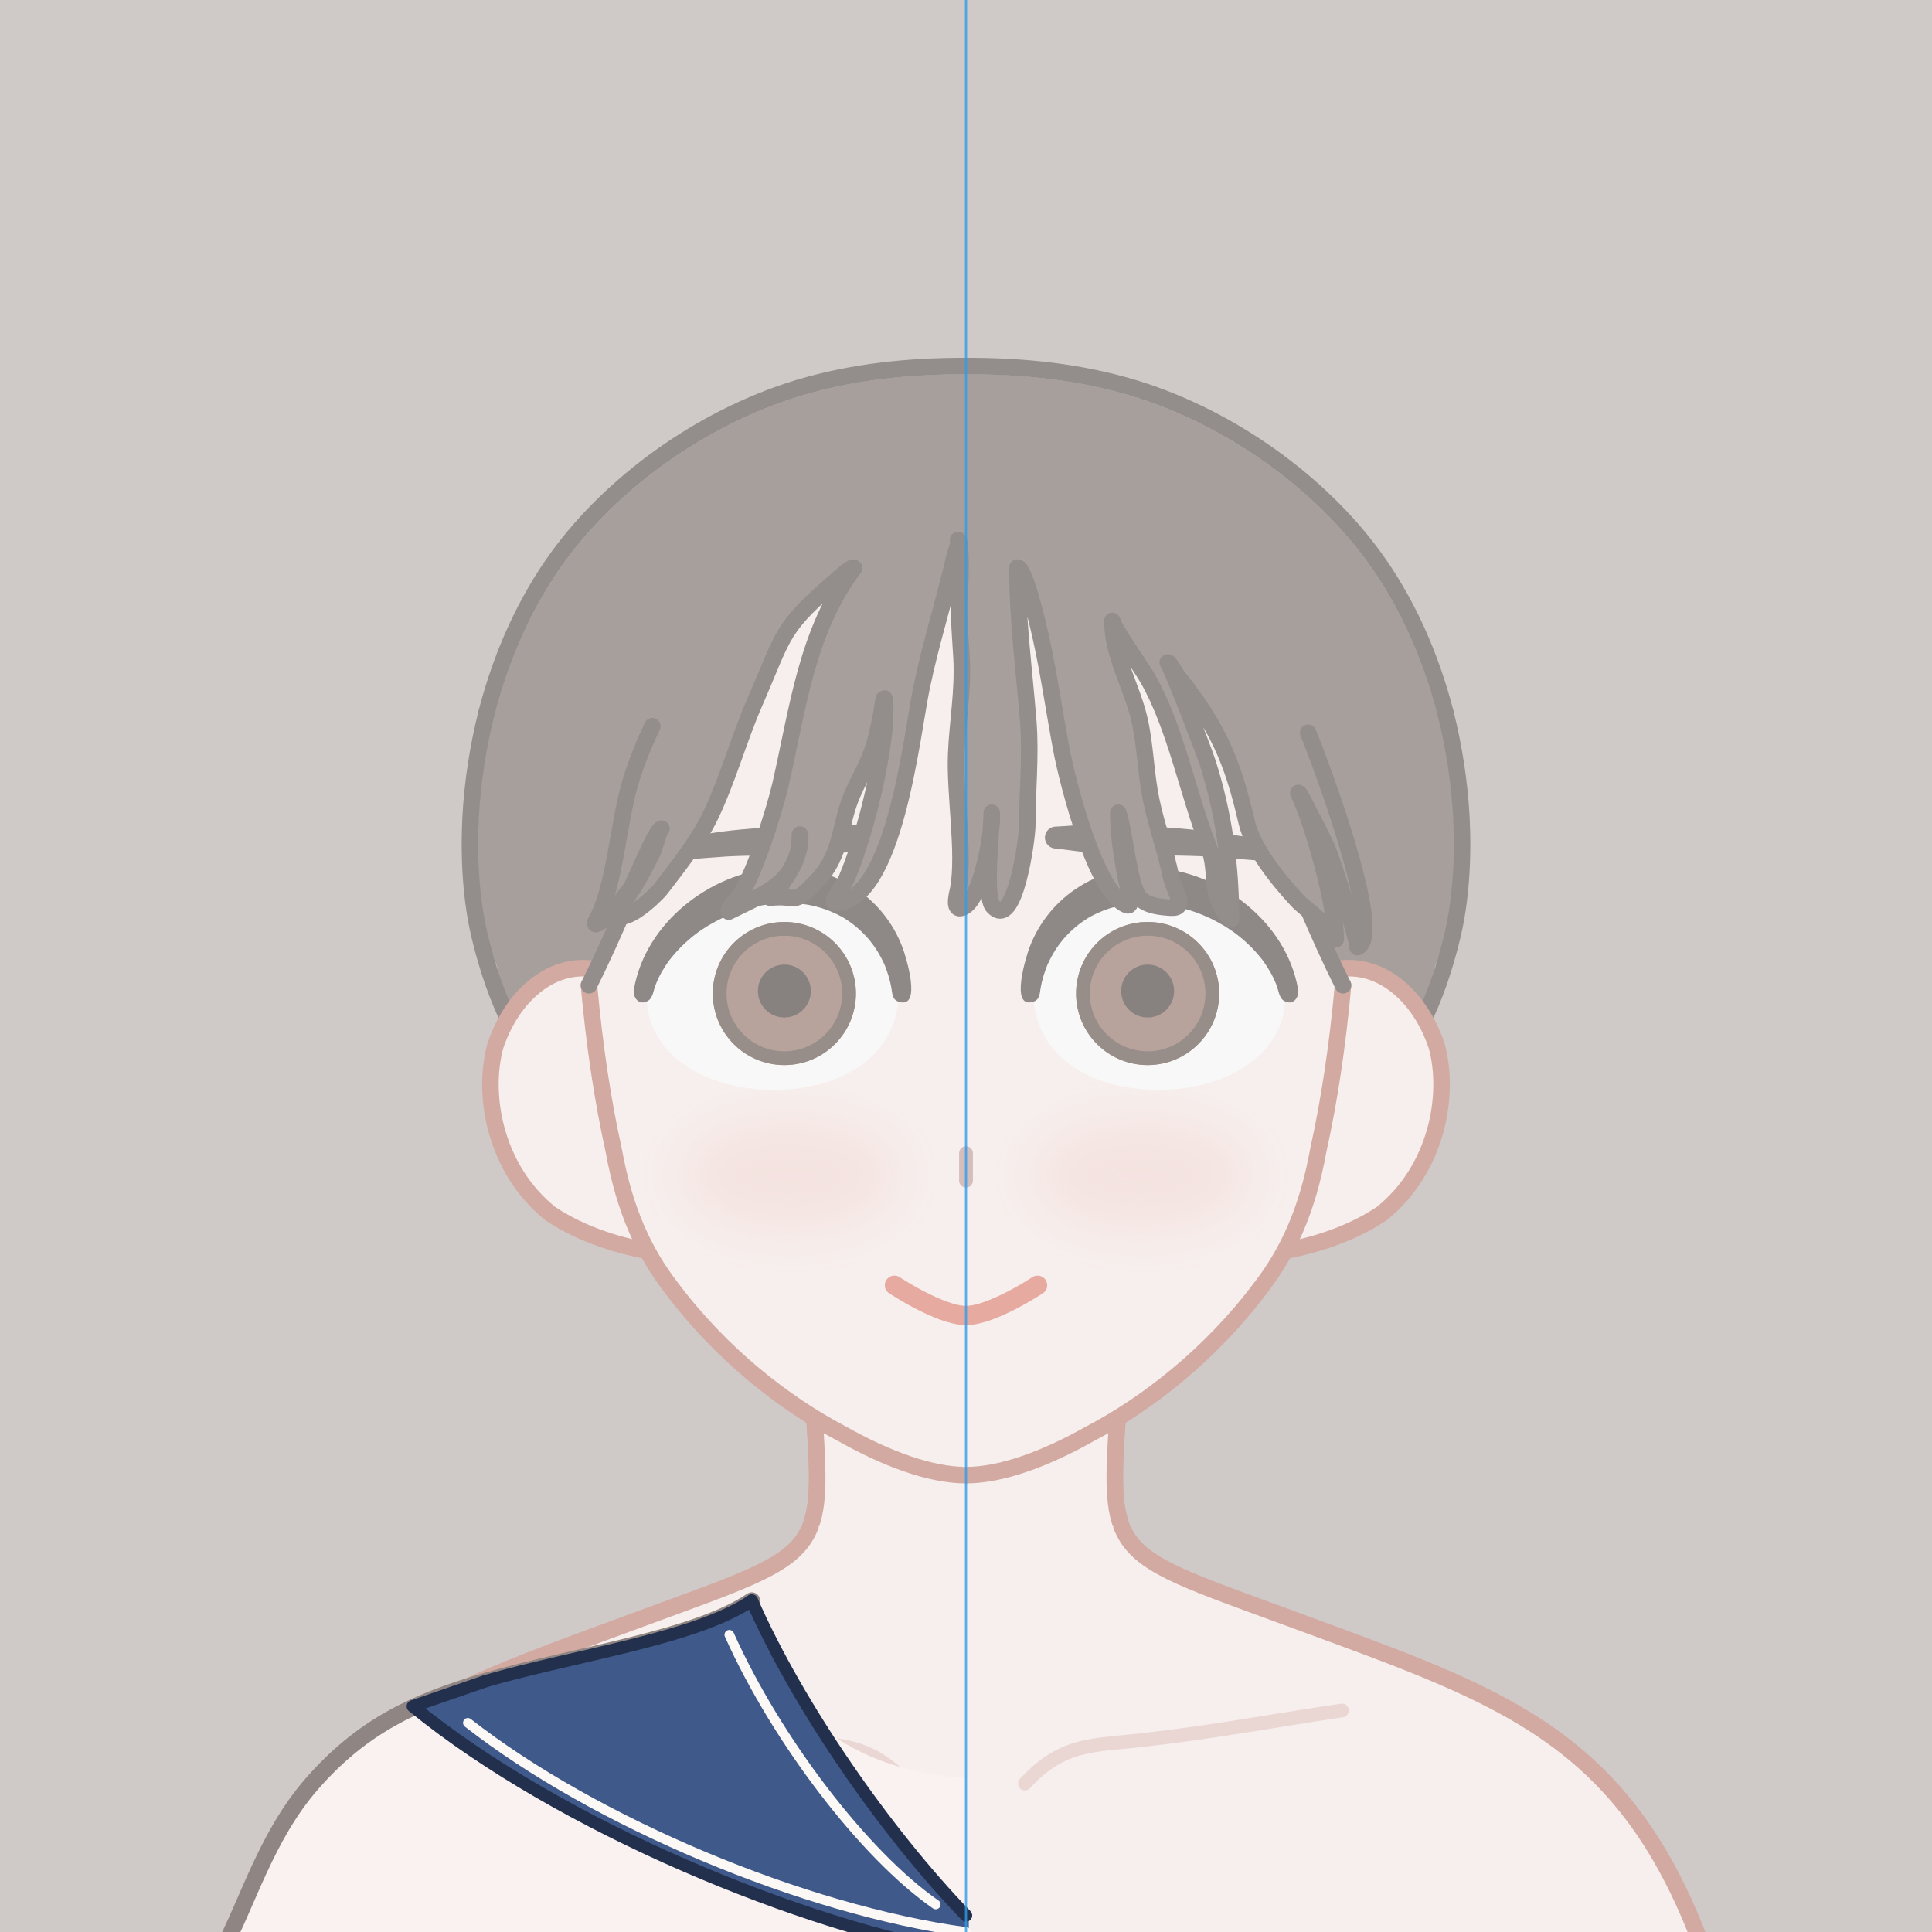
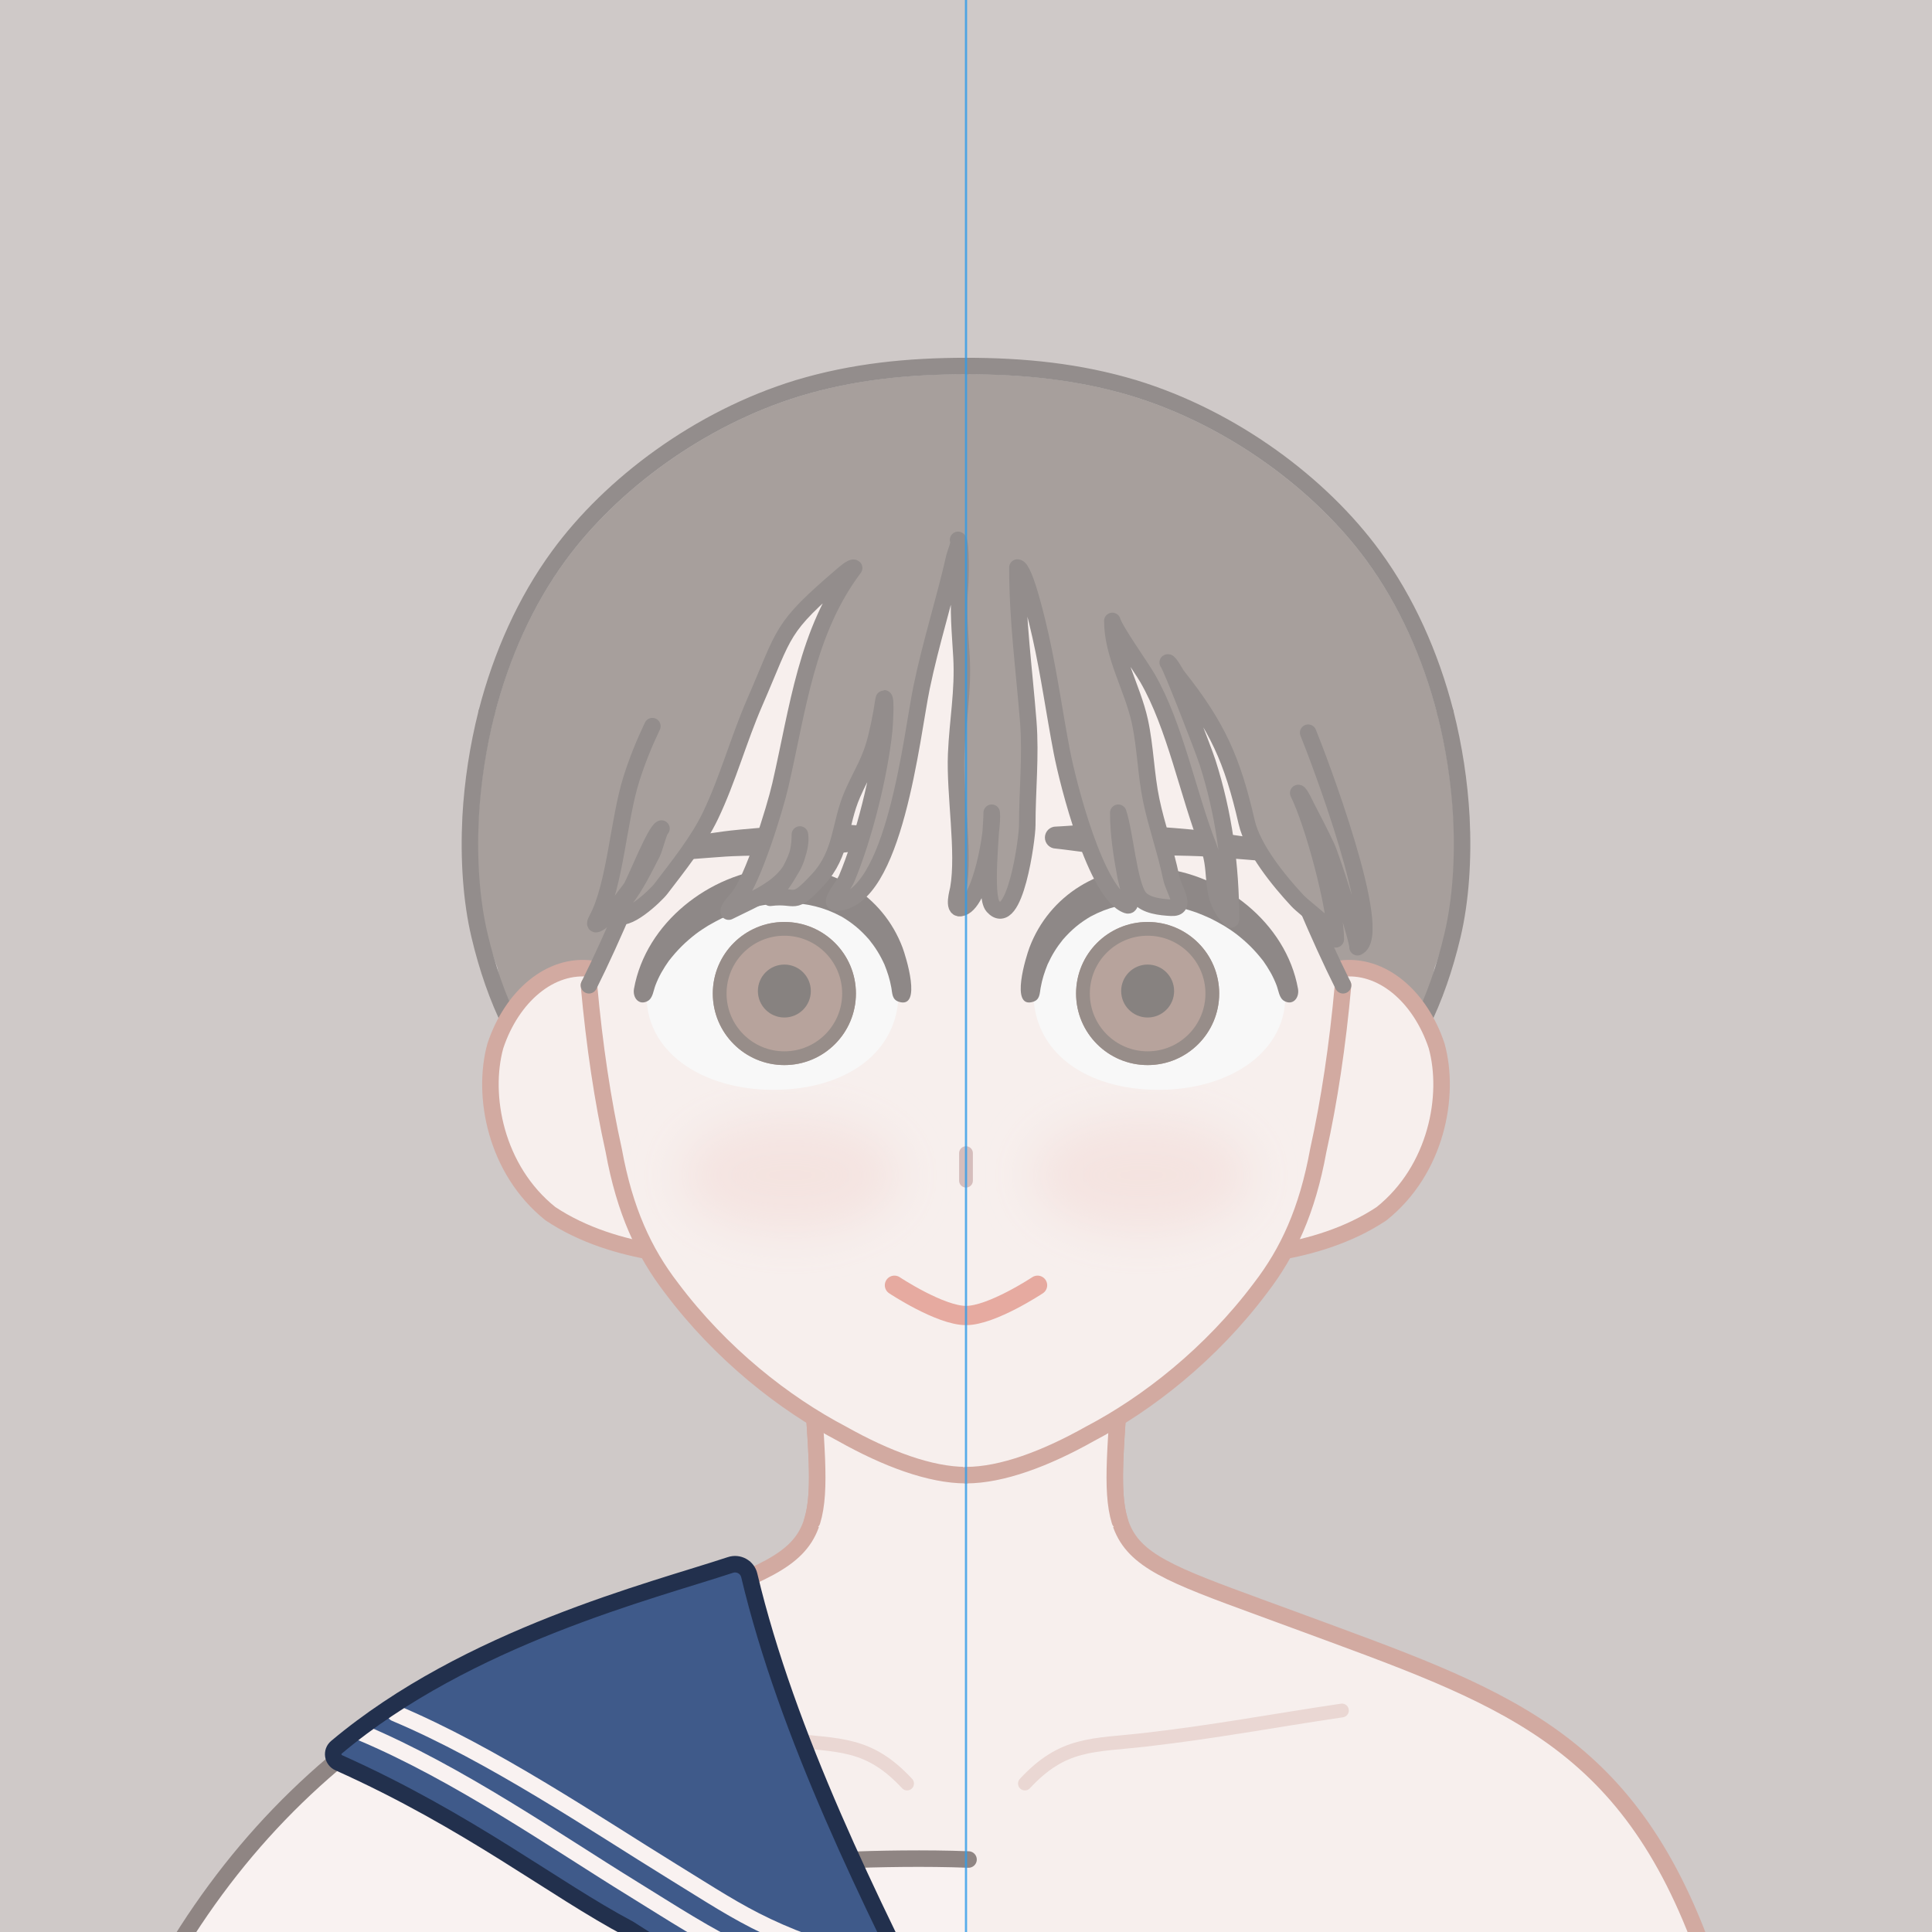
<svg xmlns="http://www.w3.org/2000/svg" width="702" height="702" viewBox="0 0 702 702">
+   <defs>
+     <clipPath id="clip-path-5">
+       <path d="M215.154 389.2 L359.154 389.2 L359.154 464.8 L215.154 464.8 Z" />
+     </clipPath>
+     <filter id="filter-1" filterUnits="userSpaceOnUse" x="218.154" y="377" width="138" height="100" color-interpolation-filters="sRGB">
+       <feGaussianBlur in="SourceGraphic" stdDeviation="9" color-interpolation-filters="linearRGB" />
+     </filter>
+     <clipPath id="clip-path-6">
+       <path d="M486.846 389.2 L342.846 389.2 L342.846 464.8 L486.846 464.8 Z" />
+     </clipPath>
+     <filter id="filter-2" filterUnits="userSpaceOnUse" x="345.846" y="377" width="138" height="100" color-interpolation-filters="sRGB">
+       <feGaussianBlur in="SourceGraphic" stdDeviation="9" color-interpolation-filters="linearRGB" />
+     </filter>
+     <clipPath id="clip-path-7">
+       <path d="M235 360 C236.178 339.672 267.345 322.672 284.667 322.167 C308.335 321.476 326.5 338.667 326.5 360.667 C326.5 382.667 307 396 281 396 C255 396 233.727 381.963 235 360 Z" />
+     </clipPath>
+     <clipPath id="clip-path-8">
+       <path d="M467 360 C465.822 339.672 434.655 322.672 417.333 322.167 C393.665 321.476 375.5 338.667 375.5 360.667 C375.5 382.667 395 396 421 396 C447 396 468.273 381.963 467 360 Z" />
+     </clipPath>
+   </defs>
  <g id="_ref">
    <g opacity="0.5">
-       <defs>
-         <clipPath id="makeup-blush-clip-path-31">
-           <path d="M215.154 389.2 L359.154 389.2 L359.154 464.8 L215.154 464.8 Z" />
-         </clipPath>
-         <filter id="makeup-blush-filter-11" filterUnits="userSpaceOnUse" x="218.154" y="377" width="138" height="100" color-interpolation-filters="sRGB">
-           <feGaussianBlur in="SourceGraphic" stdDeviation="9" color-interpolation-filters="linearRGB" />
-         </filter>
-         <clipPath id="cg-eye1">
-           <path d="M242 360 C243.178 339.672 274.345 322.672 291.667 322.167 C315.335 321.476 333.5 338.667 333.5 360.667 C333.5 382.667 314 396 288 396 C262 396 240.727 381.963 242 360 Z" fill="#ffffff" />
-         </clipPath>
-       </defs>
-       <rect width="702" height="702" fill="#ada19f" />
+       <rect x="0" y="0" width="702" height="702" fill="#ada19f" />
      <g data-layer="body">
        <g>
-           <g>
-             <path d="M295.671 489.536 C295.86 492.716 296.144 496.116 296.464 499.642 C297.826 514.657 301.926 539.769 294.878 553.441 C290.261 562.398 280.92 569.129 263.403 576.878 C201.389 604.31 121.546 617.454 90.97 686.317 C84.138 701.704 75.573 709.986 91.684 710.505 C172.929 713.121 257.936 710.936 339.784 711.863 C343.856 711.909 347.928 711.955 352 712 L352 490 C333.295 490 314.238 489.776 295.671 489.536 Z" fill="#fdeeea" />
-             <path d="M82.239 710.936 C110.769 630.434 156.416 616.431 231.1 588.839 C305.46 561.366 299.091 568.122 294.374 492.286 C294.334 491.649 294.298 491.019 294.267 490.397" fill="none" stroke="#b46352" stroke-width="6" stroke-linecap="round" stroke-linejoin="round" />
-             <path d="M214.397 621.514 C239.223 625.184 260.265 629.212 285.965 632.16 C304.952 634.337 315.621 632.997 329.595 648.055" fill="none" stroke="#b46352" stroke-width="5" stroke-linecap="round" opacity="0.35" />
-           </g>
+           <path d="M295.671 489.536 C295.86 492.716 296.144 496.116 296.464 499.642 C297.826 514.657 301.926 539.769 294.878 553.441 C290.261 562.398 280.92 569.129 263.403 576.878 C201.389 604.31 121.546 617.454 90.97 686.317 C84.138 701.704 75.573 709.986 91.684 710.505 C172.929 713.121 257.936 710.936 339.784 711.863 C343.856 711.909 347.928 711.955 352 712 L352 490 C333.295 490 314.238 489.776 295.671 489.536 Z" fill="#fdeeea" />
+           <path d="M82.239 710.936 C110.769 630.434 156.416 616.431 231.1 588.839 C305.46 561.366 299.091 568.122 294.374 492.286 C294.334 491.649 294.298 491.019 294.267 490.397" fill="none" stroke="#b46352" stroke-width="6" stroke-linecap="round" stroke-linejoin="round" />
+           <path d="M214.397 621.514 C239.223 625.184 260.265 629.212 285.965 632.16 C304.952 634.337 315.621 632.997 329.595 648.055" fill="none" stroke="#b46352" stroke-width="5" stroke-linecap="round" opacity="0.35" />
        </g>
-         <g transform="translate(702 0) scale(-1 1)">
-           <g>
-             <path d="M295.671 489.536 C295.86 492.716 296.144 496.116 296.464 499.642 C297.826 514.657 301.926 539.769 294.878 553.441 C290.261 562.398 280.92 569.129 263.403 576.878 C201.389 604.31 121.546 617.454 90.97 686.317 C84.138 701.704 75.573 709.986 91.684 710.505 C172.929 713.121 257.936 710.936 339.784 711.863 C343.856 711.909 347.928 711.955 352 712 L352 490 C333.295 490 314.238 489.776 295.671 489.536 Z" fill="#fdeeea" />
-             <path d="M82.239 710.936 C110.769 630.434 156.416 616.431 231.1 588.839 C305.46 561.366 299.091 568.122 294.374 492.286 C294.334 491.649 294.298 491.019 294.267 490.397" fill="none" stroke="#b46352" stroke-width="6" stroke-linecap="round" stroke-linejoin="round" />
-             <path d="M214.397 621.514 C239.223 625.184 260.265 629.212 285.965 632.16 C304.952 634.337 315.621 632.997 329.595 648.055" fill="none" stroke="#b46352" stroke-width="5" stroke-linecap="round" opacity="0.35" />
-           </g>
+         <g>
+           <path d="M406.329 489.536 C406.14 492.716 405.856 496.116 405.536 499.642 C404.174 514.657 400.074 539.769 407.122 553.441 C411.739 562.398 421.08 569.129 438.597 576.878 C500.611 604.31 580.454 617.454 611.03 686.317 C617.862 701.704 626.427 709.986 610.316 710.505 C529.071 713.121 444.064 710.936 362.216 711.863 C358.144 711.909 354.072 711.955 350 712 L350 490 C368.705 490 387.762 489.776 406.329 489.536 Z" fill="#fdeeea" />
+           <path d="M619.761 710.936 C591.231 630.434 545.584 616.431 470.9 588.839 C396.54 561.366 402.909 568.122 407.626 492.286 C407.666 491.649 407.702 491.019 407.733 490.397" fill="none" stroke="#b46352" stroke-width="6" stroke-linecap="round" stroke-linejoin="round" />
+           <path d="M487.603 621.514 C462.777 625.184 441.735 629.212 416.035 632.16 C397.048 634.337 386.379 632.997 372.405 648.055" fill="none" stroke="#b46352" stroke-width="5" stroke-linecap="round" opacity="0.35" />
        </g>
      </g>
      <g data-layer="skinNeck">
        <g>
-           <g>
-             <path d="M296.464 499.642 C296.144 496.116 295.86 492.716 295.671 489.536 C314.238 489.776 333.295 490 352 490 L352 562.636 L351.354 562.564 L345.706 561.869 C333.876 560.36 321.926 558.6 310.081 557.018 C306.575 556.55 293.84 555.879 295.498 552.147 C301.677 538.233 297.784 514.195 296.464 499.642 Z" fill="#fdeeea" />
-             <path d="M295.107 552.726 C298.619 541.358 296.351 524.081 294.374 492.286" fill="none" stroke="#b46352" stroke-width="6" stroke-linecap="round" stroke-linejoin="round" />
-           </g>
+           <path d="M296.464 499.642 C296.144 496.116 295.86 492.716 295.671 489.536 C314.238 489.776 333.295 490 352 490 L352 562.636 L351.354 562.564 L345.706 561.869 C333.876 560.36 321.926 558.6 310.081 557.018 C306.575 556.55 293.84 555.879 295.498 552.147 C301.677 538.233 297.784 514.195 296.464 499.642 Z" fill="#fdeeea" />
+           <path d="M295.107 552.726 C298.619 541.358 296.351 524.081 294.374 492.286" fill="none" stroke="#b46352" stroke-width="6" stroke-linecap="round" stroke-linejoin="round" />
        </g>
-         <g transform="translate(702 0) scale(-1 1)">
-           <g>
-             <path d="M296.464 499.642 C296.144 496.116 295.86 492.716 295.671 489.536 C314.238 489.776 333.295 490 352 490 L352 562.636 L351.354 562.564 L345.706 561.869 C333.876 560.36 321.926 558.6 310.081 557.018 C306.575 556.55 293.84 555.879 295.498 552.147 C301.677 538.233 297.784 514.195 296.464 499.642 Z" fill="#fdeeea" />
-             <path d="M295.107 552.726 C298.619 541.358 296.351 524.081 294.374 492.286" fill="none" stroke="#b46352" stroke-width="6" stroke-linecap="round" stroke-linejoin="round" />
-           </g>
+         <g>
+           <path d="M405.536 499.642 C405.856 496.116 406.14 492.716 406.329 489.536 C387.762 489.776 368.705 490 350 490 L350 562.636 L350.646 562.564 L356.294 561.869 C368.124 560.36 380.074 558.6 391.919 557.018 C395.425 556.55 408.16 555.879 406.502 552.147 C400.323 538.233 404.216 514.195 405.536 499.642 Z" fill="#fdeeea" />
+           <path d="M406.893 552.726 C403.381 541.358 405.649 524.081 407.626 492.286" fill="none" stroke="#b46352" stroke-width="6" stroke-linecap="round" stroke-linejoin="round" />
        </g>
      </g>
      <g data-layer="hairBase">
        <g>
-           <g>
-             <path d="M352 381.448 L352 135.951 L351.016 135.951 C330.344 135.951 310.656 137.919 290.968 143.826 C255.53 154.654 224.03 178.279 205.327 203.873 C186.623 229.467 175.795 262.936 173.826 297.39 C172.842 317.077 174.811 336.765 180.717 351.531 C182.027 358.081 184.209 364.632 187.262 370.602 C187.365 370.682 201.168 393.038 203.562 396.448 C204.832 398.257 211.612 404.019 213.517 405.842 C223.248 415.153 227.833 417.061 239.562 423.948 C253.821 432.321 287.168 441.633 303.192 437.819 C328.028 431.907 350.54 430.17 351.074 398.222 C351.102 396.519 351.452 381.949 352 381.448 Z" fill="#5d4e48" />
-           </g>
-           <g>
-             <path d="M351 133 C330 133 310 135 290 141 C254 152 222 176 203 202 C191 218.4 182.2 238 176.8 259" fill="none" stroke="#352a27" stroke-width="6" stroke-linecap="round" stroke-linejoin="round" />
-           </g>
-           <g>
-             <path d="M176.8 259 C173.7 271.3 171.7 284.1 171 297 C170.247 312.067 171.196 327.134 174.275 340.064 C179.731 362.97 189.199 384.12 205.639 400.625 C218.159 413.194 231.61 422.103 248.042 428.491 C248.47 428.658 248.896 428.816 249.319 428.964 C252.635 430.122 260.334 430.818 262.896 432.282" fill="none" stroke="#352a27" stroke-width="6" stroke-linecap="round" stroke-linejoin="round" />
-           </g>
+           <path d="M352 381.448 L352 135.951 L351.016 135.951 C330.344 135.951 310.656 137.919 290.968 143.826 C255.53 154.654 224.03 178.279 205.327 203.873 C186.623 229.467 175.795 262.936 173.826 297.39 C172.842 317.077 174.811 336.765 180.717 351.531 C182.027 358.081 184.209 364.632 187.262 370.602 C187.365 370.682 201.168 393.038 203.562 396.448 C204.832 398.257 211.612 404.019 213.517 405.842 C223.248 415.153 227.833 417.061 239.562 423.948 C253.821 432.321 287.168 441.633 303.192 437.819 C328.028 431.907 350.54 430.17 351.074 398.222 C351.102 396.519 351.452 381.949 352 381.448 Z" fill="#5d4e48" />
+           <path d="M351 133 C330 133 310 135 290 141 C254 152 222 176 203 202 C191 218.4 182.2 238 176.8 259" fill="none" stroke="#352a27" stroke-width="6" stroke-linecap="round" stroke-linejoin="round" />
+           <path d="M176.8 259 C173.7 271.3 171.7 284.1 171 297 C170.247 312.067 171.196 327.134 174.275 340.064 C179.731 362.97 189.199 384.12 205.639 400.625 C218.159 413.194 231.61 422.103 248.042 428.491 C248.47 428.658 248.896 428.816 249.319 428.964 C252.635 430.122 260.334 430.818 262.896 432.282" fill="none" stroke="#352a27" stroke-width="6" stroke-linecap="round" stroke-linejoin="round" />
        </g>
-         <g transform="translate(702 0) scale(-1 1)">
-           <g>
-             <path d="M352 381.448 L352 135.951 L351.016 135.951 C330.344 135.951 310.656 137.919 290.968 143.826 C255.53 154.654 224.03 178.279 205.327 203.873 C186.623 229.467 175.795 262.936 173.826 297.39 C172.842 317.077 174.811 336.765 180.717 351.531 C182.027 358.081 184.209 364.632 187.262 370.602 C187.365 370.682 201.168 393.038 203.562 396.448 C204.832 398.257 211.612 404.019 213.517 405.842 C223.248 415.153 227.833 417.061 239.562 423.948 C253.821 432.321 287.168 441.633 303.192 437.819 C328.028 431.907 350.54 430.17 351.074 398.222 C351.102 396.519 351.452 381.949 352 381.448 Z" fill="#5d4e48" />
-           </g>
-           <g>
-             <path d="M351 133 C330 133 310 135 290 141 C254 152 222 176 203 202 C191 218.4 182.2 238 176.8 259" fill="none" stroke="#352a27" stroke-width="6" stroke-linecap="round" stroke-linejoin="round" />
-           </g>
-           <g>
-             <path d="M176.8 259 C173.7 271.3 171.7 284.1 171 297 C170.247 312.067 171.196 327.134 174.275 340.064 C179.731 362.97 189.199 384.12 205.639 400.625 C218.159 413.194 231.61 422.103 248.042 428.491 C248.47 428.658 248.896 428.816 249.319 428.964 C252.635 430.122 260.334 430.818 262.896 432.282" fill="none" stroke="#352a27" stroke-width="6" stroke-linecap="round" stroke-linejoin="round" />
-           </g>
+         <g>
+           <path d="M350 381.448 L350 135.951 L350.984 135.951 C371.656 135.951 391.344 137.919 411.032 143.826 C446.47 154.654 477.97 178.279 496.673 203.873 C515.377 229.467 526.205 262.936 528.174 297.39 C529.158 317.077 527.189 336.765 521.283 351.531 C519.973 358.081 517.791 364.632 514.738 370.602 C514.635 370.682 500.832 393.038 498.438 396.448 C497.168 398.257 490.388 404.019 488.483 405.842 C478.752 415.153 474.167 417.061 462.438 423.948 C448.179 432.321 414.832 441.633 398.808 437.819 C373.972 431.907 351.46 430.17 350.926 398.222 C350.898 396.519 350.548 381.949 350 381.448 Z" fill="#5d4e48" />
+           <path d="M351 133 C372 133 392 135 412 141 C448 152 480 176 499 202 C511 218.4 519.8 238 525.2 259" fill="none" stroke="#352a27" stroke-width="6" stroke-linecap="round" stroke-linejoin="round" />
+           <path d="M525.2 259 C528.3 271.3 530.3 284.1 531 297 C531.753 312.067 530.804 327.134 527.725 340.064 C522.269 362.97 512.801 384.12 496.361 400.625 C483.841 413.194 470.39 422.103 453.958 428.491 C453.53 428.658 453.104 428.816 452.681 428.964 C449.365 430.122 441.666 430.818 439.104 432.282" fill="none" stroke="#352a27" stroke-width="6" stroke-linecap="round" stroke-linejoin="round" />
        </g>
      </g>
      <g data-layer="ear">
        <g>
-           <g>
-             <path d="M215 352 C200 350 186 362 180 380 C175 398 180 425 200 441 C212 449 226 453 238 455 L225 380 Z" fill="#fdeeea" />
-             <path d="M215 352 C200 350 186 362 180 380 C175 398 180 425 200 441 C212 449 226 453 238 455" fill="none" stroke="#b46352" stroke-width="6" stroke-linecap="round" stroke-linejoin="round" />
-           </g>
+           <path d="M215 352 C200 350 186 362 180 380 C175 398 180 425 200 441 C212 449 226 453 238 455 L225 380 Z" fill="#fdeeea" />
+           <path d="M215 352 C200 350 186 362 180 380 C175 398 180 425 200 441 C212 449 226 453 238 455" fill="none" stroke="#b46352" stroke-width="6" stroke-linecap="round" stroke-linejoin="round" />
        </g>
-         <g transform="translate(702 0) scale(-1 1)">
-           <g>
-             <path d="M215 352 C200 350 186 362 180 380 C175 398 180 425 200 441 C212 449 226 453 238 455 L225 380 Z" fill="#fdeeea" />
-             <path d="M215 352 C200 350 186 362 180 380 C175 398 180 425 200 441 C212 449 226 453 238 455" fill="none" stroke="#b46352" stroke-width="6" stroke-linecap="round" stroke-linejoin="round" />
-           </g>
+         <g>
+           <path d="M487 352 C502 350 516 362 522 380 C527 398 522 425 502 441 C490 449 476 453 464 455 L477 380 Z" fill="#fdeeea" />
+           <path d="M487 352 C502 350 516 362 522 380 C527 398 522 425 502 441 C490 449 476 453 464 455" fill="none" stroke="#b46352" stroke-width="6" stroke-linecap="round" stroke-linejoin="round" />
        </g>
      </g>
      <g data-layer="face">
        <g>
-           <g>
-             <path d="M352 200 L351 200 C322 200 296 208 278 228 C262 246 250 272 240 298 C232 318 223 340 214 358 C216 380 219 400 223 418 C227 440 234 455 244 468 C262 492 285 510 306 521 C322 530 338 536 351 536 L352 536 Z" fill="#fdeeea" />
-             <path d="M214 358 C216 380 219 400 223 418 C227 440 234 455 244 468 C262 492 285 510 306 521 C322 530 338 536 351 536" fill="none" stroke="#b46352" stroke-width="6" stroke-linecap="round" stroke-linejoin="round" />
-           </g>
+           <path d="M352 200 L351 200 C322 200 296 208 278 228 C262 246 250 272 240 298 C232 318 223 340 214 358 C216 380 219 400 223 418 C227 440 234 455 244 468 C262 492 285 510 306 521 C322 530 338 536 351 536 L352 536 Z" fill="#fdeeea" />
+           <path d="M214 358 C216 380 219 400 223 418 C227 440 234 455 244 468 C262 492 285 510 306 521 C322 530 338 536 351 536" fill="none" stroke="#b46352" stroke-width="6" stroke-linecap="round" stroke-linejoin="round" />
        </g>
-         <g transform="translate(702 0) scale(-1 1)">
-           <g>
-             <path d="M352 200 L351 200 C322 200 296 208 278 228 C262 246 250 272 240 298 C232 318 223 340 214 358 C216 380 219 400 223 418 C227 440 234 455 244 468 C262 492 285 510 306 521 C322 530 338 536 351 536 L352 536 Z" fill="#fdeeea" />
-             <path d="M214 358 C216 380 219 400 223 418 C227 440 234 455 244 468 C262 492 285 510 306 521 C322 530 338 536 351 536" fill="none" stroke="#b46352" stroke-width="6" stroke-linecap="round" stroke-linejoin="round" />
-           </g>
+         <g>
+           <path d="M350 200 L351 200 C380 200 406 208 424 228 C440 246 452 272 462 298 C470 318 479 340 488 358 C486 380 483 400 479 418 C475 440 468 455 458 468 C440 492 417 510 396 521 C380 530 364 536 351 536 L350 536 Z" fill="#fdeeea" />
+           <path d="M488 358 C486 380 483 400 479 418 C475 440 468 455 458 468 C440 492 417 510 396 521 C380 530 364 536 351 536" fill="none" stroke="#b46352" stroke-width="6" stroke-linecap="round" stroke-linejoin="round" />
        </g>
      </g>
      <g data-layer="makeup">
-         <g>
-           <g>
-             <g clip-path="url(#makeup-blush-clip-path-31)">
-               <g filter="url(#makeup-blush-filter-11)">
-                 <ellipse cx="287.154" cy="427" rx="40" ry="21" fill="#f3bfb8" opacity="0.5" />
-               </g>
-             </g>
+         <g clip-path="url(#clip-path-5)">
+           <g filter="url(#filter-1)">
+             <ellipse cx="287.154" cy="427" rx="40" ry="21" fill="#f3bfb8" opacity="0.5" />
          </g>
        </g>
-         <g transform="translate(702 0) scale(-1 1)">
-           <g>
-             <g clip-path="url(#makeup-blush-clip-path-31)">
-               <g filter="url(#makeup-blush-filter-11)">
-                 <ellipse cx="287.154" cy="427" rx="40" ry="21" fill="#f3bfb8" opacity="0.5" />
-               </g>
-             </g>
+         <g clip-path="url(#clip-path-6)">
+           <g filter="url(#filter-2)">
+             <ellipse cx="414.846" cy="427" rx="40" ry="21" fill="#f3bfb8" opacity="0.5" />
          </g>
        </g>
      </g>
      <g data-layer="mouth">
+         <line x1="351" y1="419" x2="351" y2="429" fill="none" stroke="#b98a88" stroke-width="5" stroke-linecap="round" />
+         <path d="M325 467 C325 467 341.59 478 351 478 C360.41 478 377 467 377 467" fill="none" stroke="#dc6450" stroke-width="7" stroke-linecap="round" stroke-linejoin="round" />
+       </g>
+       <g data-layer="eye">
        <g>
-           <path d="M351 419 L351 429" fill="none" stroke="#b98a88" stroke-width="5" stroke-linecap="round" />
+           <path d="M235 360 C236.178 339.672 267.345 322.672 284.667 322.167 C308.335 321.476 326.5 338.667 326.5 360.667 C326.5 382.667 307 396 281 396 C255 396 233.727 381.963 235 360 Z" fill="#ffffff" />
+           <g clip-path="url(#clip-path-7)">
+             <g>
+               <circle cx="285" cy="361" r="26" fill="#7e5647" />
+               <circle cx="285" cy="360.097" r="9.62" fill="#1e1410" />
+             </g>
+             <circle cx="285" cy="361" r="23.5" fill="none" stroke="#3e2a22" stroke-width="5" />
+           </g>
+           <path d="M321.289 350.247 L321.346 350.404 C319.72 346.855 318.084 344.255 315.641 341.211 L315.758 341.37 C312.598 337.758 309.589 335.249 305.429 332.847 L305.628 332.973 C293.334 326.364 280.171 327.046 267.294 331.56 L267.289 331.557 C265.521 332.234 263.886 332.924 262.166 333.715 L262.341 333.62 C260.606 334.487 259.011 335.351 257.333 336.322 L257.49 336.215 C255.896 337.216 254.303 338.226 252.808 339.373 L252.946 339.255 C248.932 342.384 246.172 345.112 243.03 349.127 L243.12 348.988 C241.035 351.95 239.428 354.662 238.138 358.063 C237.417 359.962 237.212 362.663 235.378 363.705 C232.23 365.493 229.768 362.578 230.37 359.245 C234.705 335.218 257.857 317.36 281.406 315.393 C302.011 313.672 320.776 325.333 327.927 344.263 C329.104 347.378 335.185 366.695 326.618 364.006 C324.101 363.216 324.256 360.996 323.878 358.899 C323.309 355.745 322.477 353.208 321.289 350.247 Z" fill="#2b201d" />
        </g>
        <g>
-           <path d="M325 467 C325 467 341.59 478 351 478 C360.41 478 377 467 377 467" fill="none" stroke="#dc6450" stroke-width="7" stroke-linecap="round" stroke-linejoin="round" />
-         </g>
-       </g>
-       <g data-layer="eye">
-         <g transform="translate(285 361) scale(1) translate(-292 -361)">
-           <path d="M242 360 C243.178 339.672 274.345 322.672 291.667 322.167 C315.335 321.476 333.5 338.667 333.5 360.667 C333.5 382.667 314 396 288 396 C262 396 240.727 381.963 242 360 Z" fill="#ffffff" />
-           <g clip-path="url(#cg-eye1)">
-             <g transform="translate(292 361) scale(0.26)">
-               <g transform="translate(-110 -110) scale(1)">
-                 <g>
-                   <circle cx="110" cy="110" r="100" fill="#7e5647" />
-                   <circle cx="110" cy="106.526" r="37" fill="#1e1410" />
-                 </g>
-               </g>
+           <path d="M467 360 C465.822 339.672 434.655 322.672 417.333 322.167 C393.665 321.476 375.5 338.667 375.5 360.667 C375.5 382.667 395 396 421 396 C447 396 468.273 381.963 467 360 Z" fill="#ffffff" />
+           <g clip-path="url(#clip-path-8)">
+             <g>
+               <circle cx="417" cy="361" r="26" fill="#7e5647" />
+               <circle cx="417" cy="360.097" r="9.62" fill="#1e1410" />
            </g>
-             <circle cx="292" cy="361" r="23.5" fill="none" stroke="#3e2a22" stroke-width="5" />
+             <circle cx="417" cy="361" r="23.5" fill="none" stroke="#3e2a22" stroke-width="5" />
          </g>
-           <g>
-             <path d="M328.289 350.247 L328.346 350.404 C326.72 346.855 325.084 344.255 322.641 341.211 L322.758 341.37 C319.598 337.758 316.589 335.249 312.429 332.847 L312.628 332.973 C300.334 326.364 287.171 327.046 274.294 331.56 L274.289 331.557 C272.521 332.234 270.886 332.924 269.166 333.715 L269.341 333.62 C267.606 334.487 266.011 335.351 264.333 336.322 L264.49 336.215 C262.896 337.216 261.303 338.226 259.808 339.373 L259.946 339.255 C255.932 342.384 253.172 345.112 250.03 349.127 L250.12 348.988 C248.035 351.95 246.428 354.662 245.138 358.063 C244.417 359.962 244.212 362.663 242.378 363.705 C239.23 365.493 236.768 362.578 237.37 359.245 C241.705 335.218 264.857 317.36 288.406 315.393 C309.011 313.672 327.776 325.333 334.927 344.263 C336.104 347.378 342.185 366.695 333.618 364.006 C331.101 363.216 331.256 360.996 330.878 358.899 C330.309 355.745 329.477 353.208 328.289 350.247 Z" fill="#2b201d" />
-           </g>
-         </g>
-         <g transform="translate(702 0) scale(-1 1)">
-           <g transform="translate(285 361) scale(1) translate(-292 -361)">
-             <path d="M242 360 C243.178 339.672 274.345 322.672 291.667 322.167 C315.335 321.476 333.5 338.667 333.5 360.667 C333.5 382.667 314 396 288 396 C262 396 240.727 381.963 242 360 Z" fill="#ffffff" />
-             <g clip-path="url(#cg-eye1)">
-               <g transform="translate(292 361) scale(0.26)">
-                 <g transform="translate(-110 -110) scale(1)">
-                   <g>
-                     <circle cx="110" cy="110" r="100" fill="#7e5647" />
-                     <circle cx="110" cy="106.526" r="37" fill="#1e1410" />
-                   </g>
-                 </g>
-               </g>
-               <circle cx="292" cy="361" r="23.5" fill="none" stroke="#3e2a22" stroke-width="5" />
-             </g>
-             <g>
-               <path d="M328.289 350.247 L328.346 350.404 C326.72 346.855 325.084 344.255 322.641 341.211 L322.758 341.37 C319.598 337.758 316.589 335.249 312.429 332.847 L312.628 332.973 C300.334 326.364 287.171 327.046 274.294 331.56 L274.289 331.557 C272.521 332.234 270.886 332.924 269.166 333.715 L269.341 333.62 C267.606 334.487 266.011 335.351 264.333 336.322 L264.49 336.215 C262.896 337.216 261.303 338.226 259.808 339.373 L259.946 339.255 C255.932 342.384 253.172 345.112 250.03 349.127 L250.12 348.988 C248.035 351.95 246.428 354.662 245.138 358.063 C244.417 359.962 244.212 362.663 242.378 363.705 C239.23 365.493 236.768 362.578 237.37 359.245 C241.705 335.218 264.857 317.36 288.406 315.393 C309.011 313.672 327.776 325.333 334.927 344.263 C336.104 347.378 342.185 366.695 333.618 364.006 C331.101 363.216 331.256 360.996 330.878 358.899 C330.309 355.745 329.477 353.208 328.289 350.247 Z" fill="#2b201d" />
-             </g>
-           </g>
+           <path d="M380.711 350.247 L380.654 350.404 C382.28 346.855 383.916 344.255 386.359 341.211 L386.242 341.37 C389.402 337.758 392.411 335.249 396.571 332.847 L396.372 332.973 C408.666 326.364 421.829 327.046 434.706 331.56 L434.711 331.557 C436.479 332.234 438.114 332.924 439.834 333.715 L439.659 333.62 C441.394 334.487 442.989 335.351 444.667 336.322 L444.51 336.215 C446.104 337.216 447.697 338.226 449.192 339.373 L449.054 339.255 C453.068 342.384 455.828 345.112 458.97 349.127 L458.88 348.988 C460.965 351.95 462.572 354.662 463.862 358.063 C464.583 359.962 464.788 362.663 466.622 363.705 C469.77 365.493 472.232 362.578 471.63 359.245 C467.295 335.218 444.143 317.36 420.594 315.393 C399.989 313.672 381.224 325.333 374.073 344.263 C372.896 347.378 366.815 366.695 375.382 364.006 C377.899 363.216 377.744 360.996 378.122 358.899 C378.691 355.745 379.523 353.208 380.711 350.247 Z" fill="#2b201d" />
        </g>
      </g>
      <g data-layer="hairLine">
-         <g>
-           <g>
-             <path d="M351 200 C322 200 296 208 278 228 C262 246 250 272 240 298 C232 318 223 340 214 358" fill="none" stroke="#352a27" stroke-width="6" stroke-linecap="round" stroke-linejoin="round" />
-           </g>
-         </g>
-         <g transform="translate(702 0) scale(-1 1)">
-           <g>
-             <path d="M351 200 C322 200 296 208 278 228 C262 246 250 272 240 298 C232 318 223 340 214 358" fill="none" stroke="#352a27" stroke-width="6" stroke-linecap="round" stroke-linejoin="round" />
-           </g>
-         </g>
+         <path d="M351 200 C322 200 296 208 278 228 C262 246 250 272 240 298 C232 318 223 340 214 358" fill="none" stroke="#352a27" stroke-width="6" stroke-linecap="round" stroke-linejoin="round" />
+         <path d="M351 200 C380 200 406 208 424 228 C440 246 452 272 462 298 C470 318 479 340 488 358" fill="none" stroke="#352a27" stroke-width="6" stroke-linecap="round" stroke-linejoin="round" />
      </g>
      <g data-layer="brow">
-         <g>
-           <g transform="translate(-7 0)">
-             <g>
-               <g>
-                 <path d="M251.563 304.691 L255.184 304.191 L258.804 303.682 L262.422 303.165 L264.202 302.909 L266.052 302.647 L269.671 302.131 L269.885 302.102 L272.476 301.783 L273.478 301.681 L276.448 301.377 L277.18 301.313 L280.822 300.993 L282.158 300.878 L284.513 300.7 L288.158 300.433 L290.032 300.3 L291.841 300.188 L295.489 299.974 L299.137 299.777 L300.11 299.728 L302.817 299.614 L306.468 299.48 L307.714 299.451 L308.96 299.444 L310.208 299.458 L311.456 299.489 L312.704 299.536 L312.854 299.541 L313.976 299.599 L315.225 299.674 L316.474 299.757 L317.723 299.845 L318.973 299.935 L320.222 300.025 L321.471 300.113 L322.72 300.195 L323.969 300.27 L325.218 300.335 L326 300.389 L326.757 300.595 L327.459 300.945 L328.079 301.424 L328.594 302.016 L328.983 302.696 L329.232 303.44 L329.332 304.218 L329.277 305 L329.072 305.757 L328.722 306.459 L328.242 307.079 L327.651 307.594 L326.97 307.983 L326.227 308.232 L325.449 308.332 L324.206 308.469 L322.964 308.615 L321.721 308.77 L320.479 308.93 L319.237 309.092 L317.995 309.254 L316.753 309.414 L315.511 309.568 L314.268 309.715 L313.174 309.837 L313.048 309.852 L311.806 309.982 L310.563 310.096 L309.319 310.193 L308.075 310.27 L306.83 310.324 L303.178 310.433 L300.499 310.499 L299.554 310.524 L295.901 310.61 L292.247 310.679 L290.471 310.706 L288.629 310.744 L284.975 310.81 L282.661 310.845 L281.367 310.876 L277.713 310.959 L277.043 310.972 L274.124 311.073 L273.212 311.102 L270.782 311.231 L270.649 311.24 L267.003 311.504 L265.15 311.639 L263.368 311.774 L259.724 312.055 L256.08 312.344 L252.437 312.643 L251.653 312.652 L250.882 312.507 L250.154 312.215 L249.497 311.787 L248.937 311.239 L248.494 310.592 L248.186 309.871 L248.024 309.103 L248.015 308.319 L248.159 307.549 L248.451 306.821 L248.88 306.164 L249.428 305.603 L250.075 305.16 L250.796 304.852 Z" fill="#352a27" />
-               </g>
-             </g>
-           </g>
-         </g>
-         <g transform="translate(702 0) scale(-1 1)">
-           <g transform="translate(-7 0)">
-             <g>
-               <g>
-                 <path d="M251.563 304.691 L255.184 304.191 L258.804 303.682 L262.422 303.165 L264.202 302.909 L266.052 302.647 L269.671 302.131 L269.885 302.102 L272.476 301.783 L273.478 301.681 L276.448 301.377 L277.18 301.313 L280.822 300.993 L282.158 300.878 L284.513 300.7 L288.158 300.433 L290.032 300.3 L291.841 300.188 L295.489 299.974 L299.137 299.777 L300.11 299.728 L302.817 299.614 L306.468 299.48 L307.714 299.451 L308.96 299.444 L310.208 299.458 L311.456 299.489 L312.704 299.536 L312.854 299.541 L313.976 299.599 L315.225 299.674 L316.474 299.757 L317.723 299.845 L318.973 299.935 L320.222 300.025 L321.471 300.113 L322.72 300.195 L323.969 300.27 L325.218 300.335 L326 300.389 L326.757 300.595 L327.459 300.945 L328.079 301.424 L328.594 302.016 L328.983 302.696 L329.232 303.44 L329.332 304.218 L329.277 305 L329.072 305.757 L328.722 306.459 L328.242 307.079 L327.651 307.594 L326.97 307.983 L326.227 308.232 L325.449 308.332 L324.206 308.469 L322.964 308.615 L321.721 308.77 L320.479 308.93 L319.237 309.092 L317.995 309.254 L316.753 309.414 L315.511 309.568 L314.268 309.715 L313.174 309.837 L313.048 309.852 L311.806 309.982 L310.563 310.096 L309.319 310.193 L308.075 310.27 L306.83 310.324 L303.178 310.433 L300.499 310.499 L299.554 310.524 L295.901 310.61 L292.247 310.679 L290.471 310.706 L288.629 310.744 L284.975 310.81 L282.661 310.845 L281.367 310.876 L277.713 310.959 L277.043 310.972 L274.124 311.073 L273.212 311.102 L270.782 311.231 L270.649 311.24 L267.003 311.504 L265.15 311.639 L263.368 311.774 L259.724 312.055 L256.08 312.344 L252.437 312.643 L251.653 312.652 L250.882 312.507 L250.154 312.215 L249.497 311.787 L248.937 311.239 L248.494 310.592 L248.186 309.871 L248.024 309.103 L248.015 308.319 L248.159 307.549 L248.451 306.821 L248.88 306.164 L249.428 305.603 L250.075 305.16 L250.796 304.852 Z" fill="#352a27" />
-               </g>
-             </g>
-           </g>
-         </g>
+         <polygon points="244.563,304.691 248.184,304.191 251.804,303.682 255.422,303.165 257.202,302.909 259.052,302.647 262.671,302.131 262.885,302.102 265.476,301.783 266.478,301.681 269.448,301.377 270.18,301.313 273.822,300.993 275.158,300.878 277.513,300.7 281.158,300.433 283.032,300.3 284.841,300.188 288.489,299.974 292.137,299.777 293.11,299.728 295.817,299.614 299.468,299.48 300.714,299.451 301.96,299.444 303.208,299.458 304.456,299.489 305.704,299.536 305.854,299.541 306.976,299.599 308.225,299.674 309.474,299.757 310.723,299.845 311.973,299.935 313.222,300.025 314.471,300.113 315.72,300.195 316.969,300.27 318.218,300.335 319,300.389 319.757,300.595 320.459,300.945 321.079,301.424 321.594,302.016 321.983,302.696 322.232,303.44 322.332,304.218 322.277,305 322.072,305.757 321.722,306.459 321.242,307.079 320.651,307.594 319.97,307.983 319.227,308.232 318.449,308.332 317.206,308.469 315.964,308.615 314.721,308.77 313.479,308.93 312.237,309.092 310.995,309.254 309.753,309.414 308.511,309.568 307.268,309.715 306.174,309.837 306.048,309.852 304.806,309.982 303.563,310.096 302.319,310.193 301.075,310.27 299.83,310.324 296.178,310.433 293.499,310.499 292.554,310.524 288.901,310.61 285.247,310.679 283.471,310.706 281.629,310.744 277.975,310.81 275.661,310.845 274.367,310.876 270.713,310.959 270.043,310.972 267.124,311.073 266.212,311.102 263.782,311.231 263.649,311.24 260.003,311.504 258.15,311.639 256.368,311.774 252.724,312.055 249.08,312.344 245.437,312.643 244.653,312.652 243.882,312.507 243.154,312.215 242.497,311.787 241.937,311.239 241.494,310.592 241.186,309.871 241.024,309.103 241.015,308.319 241.159,307.549 241.451,306.821 241.88,306.164 242.428,305.603 243.075,305.16 243.796,304.852" fill="#352a27" />
+         <polygon points="457.437,304.691 453.816,304.191 450.196,303.682 446.578,303.165 444.798,302.909 442.948,302.647 439.329,302.131 439.115,302.102 436.524,301.783 435.522,301.681 432.552,301.377 431.82,301.313 428.178,300.993 426.842,300.878 424.487,300.7 420.842,300.433 418.968,300.3 417.159,300.188 413.511,299.974 409.863,299.777 408.89,299.728 406.183,299.614 402.532,299.48 401.286,299.451 400.04,299.444 398.792,299.458 397.544,299.489 396.296,299.536 396.146,299.541 395.024,299.599 393.775,299.674 392.526,299.757 391.277,299.845 390.027,299.935 388.778,300.025 387.529,300.113 386.28,300.195 385.031,300.27 383.782,300.335 383,300.389 382.243,300.595 381.541,300.945 380.921,301.424 380.406,302.016 380.017,302.696 379.768,303.44 379.668,304.218 379.723,305 379.928,305.757 380.278,306.459 380.758,307.079 381.349,307.594 382.03,307.983 382.773,308.232 383.551,308.332 384.794,308.469 386.036,308.615 387.279,308.77 388.521,308.93 389.763,309.092 391.005,309.254 392.247,309.414 393.489,309.568 394.732,309.715 395.826,309.837 395.952,309.852 397.194,309.982 398.437,310.096 399.681,310.193 400.925,310.27 402.17,310.324 405.822,310.433 408.501,310.499 409.446,310.524 413.099,310.61 416.753,310.679 418.529,310.706 420.371,310.744 424.025,310.81 426.339,310.845 427.633,310.876 431.287,310.959 431.957,310.972 434.876,311.073 435.788,311.102 438.218,311.231 438.351,311.24 441.997,311.504 443.85,311.639 445.632,311.774 449.276,312.055 452.92,312.344 456.563,312.643 457.347,312.652 458.118,312.507 458.846,312.215 459.503,311.787 460.063,311.239 460.506,310.592 460.814,309.871 460.976,309.103 460.985,308.319 460.841,307.549 460.549,306.821 460.12,306.164 459.572,305.603 458.925,305.16 458.204,304.852" fill="#352a27" />
      </g>
      <g data-layer="hairFront">
        <g>
          <path d="M305.733 186.817 C294.238 185.54 240.866 243.136 241.784 255.077 C240.674 255.077 237.645 262.575 237.04 263.852 C234.006 270.261 231.637 276.089 229.473 282.854 C224.722 297.701 223.528 321.784 216.907 333.952 C213.407 340.387 226.108 328.123 227.076 326.931 C230.866 322.261 234.236 315.291 237.026 309.901 C237.795 308.414 239.601 301.249 240.347 301.062 C238.166 301.789 231.236 319.065 229.51 322.228 C228.435 324.198 222.587 330.215 224.114 332.172 C227.041 335.923 238.104 325.612 240.196 322.868 C246.435 314.684 253.72 305.622 258.158 296.348 C264.504 283.087 268.361 268.689 274.232 255.207 C285.615 229.07 283.667 227.563 306.559 207.951 C307.048 207.532 310.213 204.734 310.855 205.376 C293.499 228.518 289.976 257.37 283.538 285.296 C281.488 294.185 273.607 319.587 268.207 326.141 C267.544 326.945 264.43 330.199 264.777 331.241 C277.93 324.664 290.644 320.536 290.644 303.218 C291.831 310.342 284.732 321.345 279.866 326.211 C289.86 324.962 287.816 329.767 297.21 319.63 C306.148 309.986 304.963 299.465 309.748 288.529 C313.292 280.43 316.178 276.925 318.446 267.693 C319.185 264.684 319.812 261.647 320.355 258.597 C320.424 258.212 321.049 253.73 321.241 253.739 C322.041 253.778 321.459 263.522 321.267 265.378 C319.582 281.592 313.948 304.242 307.629 319.276 C306.566 321.805 301.179 328.09 303.757 328.022 C325.032 327.462 331.26 267.224 334.852 249.846 C338.256 233.382 343.222 218.146 346.833 202.12 C347.04 201.199 348.955 196.711 348.126 196.158 C349.332 196.882 349.042 210.643 348.838 212.748 C347.986 221.541 348.873 229.957 349.364 238.732 C350.059 251.146 347.934 261.835 347.429 273.987 C346.822 288.613 350.548 309.592 348.214 322.887 C348.019 323.996 346.115 330.372 348.956 329.987 C356.523 328.961 360.983 301.091 360.341 295.314 C360.341 301.626 357.532 325.715 360.781 329.339 C368.735 338.212 373.266 304.663 373.26 299.881 C373.244 287.329 374.612 274.748 373.625 262.205 C372.119 243.085 369.682 225.736 369.682 206.217 C372.447 206.217 377.315 227.653 378.113 231.217 C381.227 245.136 383.138 259.223 385.834 273.211 C388.027 284.591 398.193 324.903 409.55 328.915 C412.213 329.855 409.257 319.897 409.014 318.59 C407.58 310.88 406.327 303.174 406.327 295.314 C408.779 302.672 410.148 320.777 413.814 325.876 C416.14 329.11 421.92 329.642 425.582 329.831 C431.62 330.142 426.496 323.463 425.524 318.748 C423.574 309.293 420.279 300.128 418.333 290.862 C416.338 281.36 416.222 271.498 414.15 262.002 C411.517 249.936 404.171 238.046 404.171 225.617 C405.173 229.13 414.446 242.077 416.925 246.355 C427.031 263.799 431.618 288.458 439.142 307.65 C442.904 317.245 438.783 325.616 447.282 334.115 C447.282 314.589 444.715 295.595 438.753 276.97 C437.283 272.379 425.183 241.242 424.29 240.706 C424.807 240.319 427.309 244.95 427.741 245.494 C442.366 263.88 447.776 276.073 452.977 298.72 C455.206 308.428 464.679 320.01 471.403 327.241 C474.338 330.396 485.364 338.029 485.364 341.3 C485.364 329.474 477.065 298.835 471.712 288.129 C472.243 287.864 474.524 292.787 474.638 293.005 C477.16 297.83 479.675 302.689 481.992 307.615 C484.148 312.198 493.676 342.547 493.268 344.174 C503.573 339.594 488.121 298.181 484.828 290.231 C478.386 274.676 474.483 257.911 467.253 242.781 C465.382 238.865 451.556 218.197 449.438 218.432 C447.864 219.831 447.717 219.032 447.38 217.507 C446.158 211.982 429.112 200.262 424.29 195.439 L425.008 195.439" fill="#5d4e48" />
          <path d="M237.04 263.852 C234.006 270.261 231.637 276.089 229.473 282.854 C224.722 297.701 223.528 321.784 216.907 333.952 C213.407 340.387 226.108 328.123 227.076 326.931 C230.866 322.261 234.236 315.291 237.026 309.901 C237.795 308.414 239.601 301.249 240.347 301.062 C238.166 301.789 231.236 319.065 229.51 322.228 C228.435 324.198 222.587 330.215 224.114 332.172 C227.041 335.923 238.104 325.612 240.196 322.868 C246.435 314.684 253.72 305.622 258.158 296.348 C264.504 283.087 268.361 268.689 274.232 255.207 C285.615 229.07 283.167 228.563 306.059 208.951 C306.548 208.532 309.713 205.734 310.355 206.376 C292.999 229.518 289.976 257.37 283.538 285.296 C281.488 294.185 273.607 319.587 268.207 326.141 C267.544 326.945 264.43 330.199 264.777 331.241 C277.93 324.664 290.644 320.536 290.644 303.218 C291.831 310.342 284.732 321.345 279.866 326.211 C289.86 324.962 287.816 329.767 297.21 319.63 C306.148 309.986 304.963 299.465 309.748 288.529 C313.292 280.43 316.178 276.925 318.446 267.693 C319.185 264.684 319.812 261.647 320.355 258.597 C320.424 258.212 321.049 253.73 321.241 253.739 C322.041 253.778 321.459 263.522 321.267 265.378 C319.582 281.592 313.948 304.242 307.629 319.276 C306.566 321.805 301.179 328.09 303.757 328.022 C325.032 327.462 331.26 267.224 334.852 249.846 C338.256 233.382 343.222 218.146 346.833 202.12 C347.04 201.199 348.955 196.711 348.126 196.158 C349.332 196.882 349.042 210.643 348.838 212.748 C347.986 221.541 348.873 229.957 349.364 238.732 C350.059 251.146 347.934 261.835 347.429 273.987 C346.822 288.613 350.548 309.592 348.214 322.887 C348.019 323.996 346.115 330.372 348.956 329.987 C356.523 328.961 360.983 301.091 360.341 295.314 C360.341 301.626 357.532 325.715 360.781 329.339 C368.735 338.212 373.266 304.663 373.26 299.881 C373.244 287.329 374.612 274.748 373.625 262.205 C372.119 243.085 369.682 225.736 369.682 206.217 C372.447 206.217 377.315 227.653 378.113 231.217 C381.227 245.136 383.138 259.223 385.834 273.211 C388.027 284.591 398.193 324.903 409.55 328.915 C412.213 329.855 409.257 319.897 409.014 318.59 C407.58 310.88 406.327 303.174 406.327 295.314 C408.779 302.672 410.148 320.777 413.814 325.876 C416.14 329.11 421.92 329.642 425.582 329.831 C431.62 330.142 426.496 323.463 425.524 318.748 C423.574 309.293 420.279 300.128 418.333 290.862 C416.338 281.36 416.222 271.498 414.15 262.002 C411.517 249.936 404.171 238.046 404.171 225.617 C405.173 229.13 414.446 242.077 416.925 246.355 C427.031 263.799 431.618 288.458 439.142 307.65 C442.904 317.245 438.783 325.616 447.282 334.115 C447.282 314.589 444.715 295.595 438.753 276.97 C437.283 272.379 425.183 241.242 424.29 240.706 C424.807 240.319 427.309 244.95 427.741 245.494 C442.366 263.88 447.776 276.073 452.977 298.72 C455.206 308.428 464.679 320.01 471.403 327.241 C474.338 330.396 485.364 338.029 485.364 341.3 C485.364 329.474 477.065 298.835 471.712 288.129 C472.243 287.864 474.524 292.787 474.638 293.005 C477.16 297.83 479.675 302.689 481.992 307.615 C484.148 312.198 493.676 342.547 493.268 344.174 C503.573 339.594 478.621 274.181 475.328 266.231" fill="none" stroke="#352a27" stroke-width="6" stroke-linecap="round" stroke-linejoin="round" />
        </g>
      </g>
    </g>
  </g>
  <g id="half">
-     <path d="M273.168 581.575 C252.656 595.455 209.733 601.215 176.588 610.801 C150.416 618.37 131.428 627.449 113.323 648.166 C96.554 667.356 89.948 691.718 80.177 709.772 L76 712 L352 712 L352 646 C304 644 276 614 273.168 581.575 Z" fill="#f9f2f1" />
-     <path d="M273.168 581.575 C252.656 595.455 209.733 601.215 176.588 610.801 C150.416 618.37 131.428 627.449 113.323 648.166 C96.554 667.356 89.948 691.718 80.177 709.772" fill="none" stroke="#8f8583" stroke-width="6" stroke-linecap="round" stroke-linejoin="round" />
  </g>
  <g id="clothUp-half">
-     <path d="M273.168 581.575 C252.656 595.455 209.733 601.215 176.588 610.801 L150 620 C204 664 292 700 352 710 L352 696 C322 666 290 620 273.168 581.575 Z" fill="#3f5a8a" />
-     <path d="M176.588 610.801 L150 620 C204 664 292 700 351 710" fill="none" stroke="#22304d" stroke-width="4.5" stroke-linecap="round" stroke-linejoin="round" />
-     <path d="M273.168 581.575 C290 620 322 666 351 696" fill="none" stroke="#22304d" stroke-width="4.5" stroke-linecap="round" stroke-linejoin="round" />
-     <path d="M273.168 581.575 C252.656 595.455 209.733 601.215 176.588 610.801" fill="none" stroke="#22304d" stroke-width="4.5" stroke-linecap="round" stroke-linejoin="round" />
-     <path d="M170 626 C216 662 292 694 351 702" fill="none" stroke="#fbf8f5" stroke-width="3.5" stroke-linecap="round" stroke-linejoin="round" />
-     <path d="M265 594 C282 632 314 674 340 692" fill="none" stroke="#fbf8f5" stroke-width="3.5" stroke-linecap="round" stroke-linejoin="round" />
+     <path d="M351.917 675.662 C320.594 674.459 283.251 676.992 283.654 677.247 C262.575 663.569 257.574 621.334 261.6 575.333 C218.52 588.357 199.77 592.857 165.83 609.54 C122.1 634.7 88.77 666.857 63.073 709.523 L351.103 717.714" fill="#f9f2f1" stroke="#8f8583" stroke-width="6" stroke-linecap="round" stroke-linejoin="round" />
+     <path d="M272.604 567.366 C285.756 627.178 315.256 689.178 343.178 744.451 C315.256 740.678 288.756 739.678 228.527 700.821 C200.184 685.816 171.256 660.178 120.884 638.358 C172.256 592.678 247.756 576.678 272.604 567.366 Z" fill="#3f5a8a" />
+     <path d="M131.285 629.512 C166.696 644.431 201.927 669.057 229.968 686.313 C258.009 703.569 279.732 719.442 336.893 731.845" fill="none" stroke="#f9f2f1" stroke-width="6" stroke-linecap="round" stroke-linejoin="round" />
+     <path d="M143.619 622.512 C179.029 637.431 216.26 662.723 244.301 679.979 C272.342 697.235 279.589 703.512 329.559 717.512" fill="none" stroke="#f9f2f1" stroke-width="6" stroke-linecap="round" stroke-linejoin="round" />
+     <path d="M272.247 572.42 C286.07 630.494 316.145 690.938 343.178 744.451 C315.256 740.678 288.756 739.678 228.527 700.821 C201.109 686.306 170.649 661.841 123.092 640.507 C120.815 639.486 120.362 636.459 122.248 634.875 C170.053 594.723 236.962 578.057 265.397 568.635 C268.363 567.652 271.529 569.402 272.247 572.42 Z" fill="none" stroke="#22304d" stroke-width="6" stroke-linecap="round" stroke-linejoin="round" />
  </g>
  <g id="_guide">
-     <line x1="351" y1="0" x2="351" y2="712" stroke="#2f9be8" stroke-width="0.8" opacity="0.8" />
+     <line x1="351" y1="0" x2="351" y2="712" fill="#000000" stroke="#2f9be8" stroke-width="0.8" opacity="0.8" />
  </g>
</svg>
